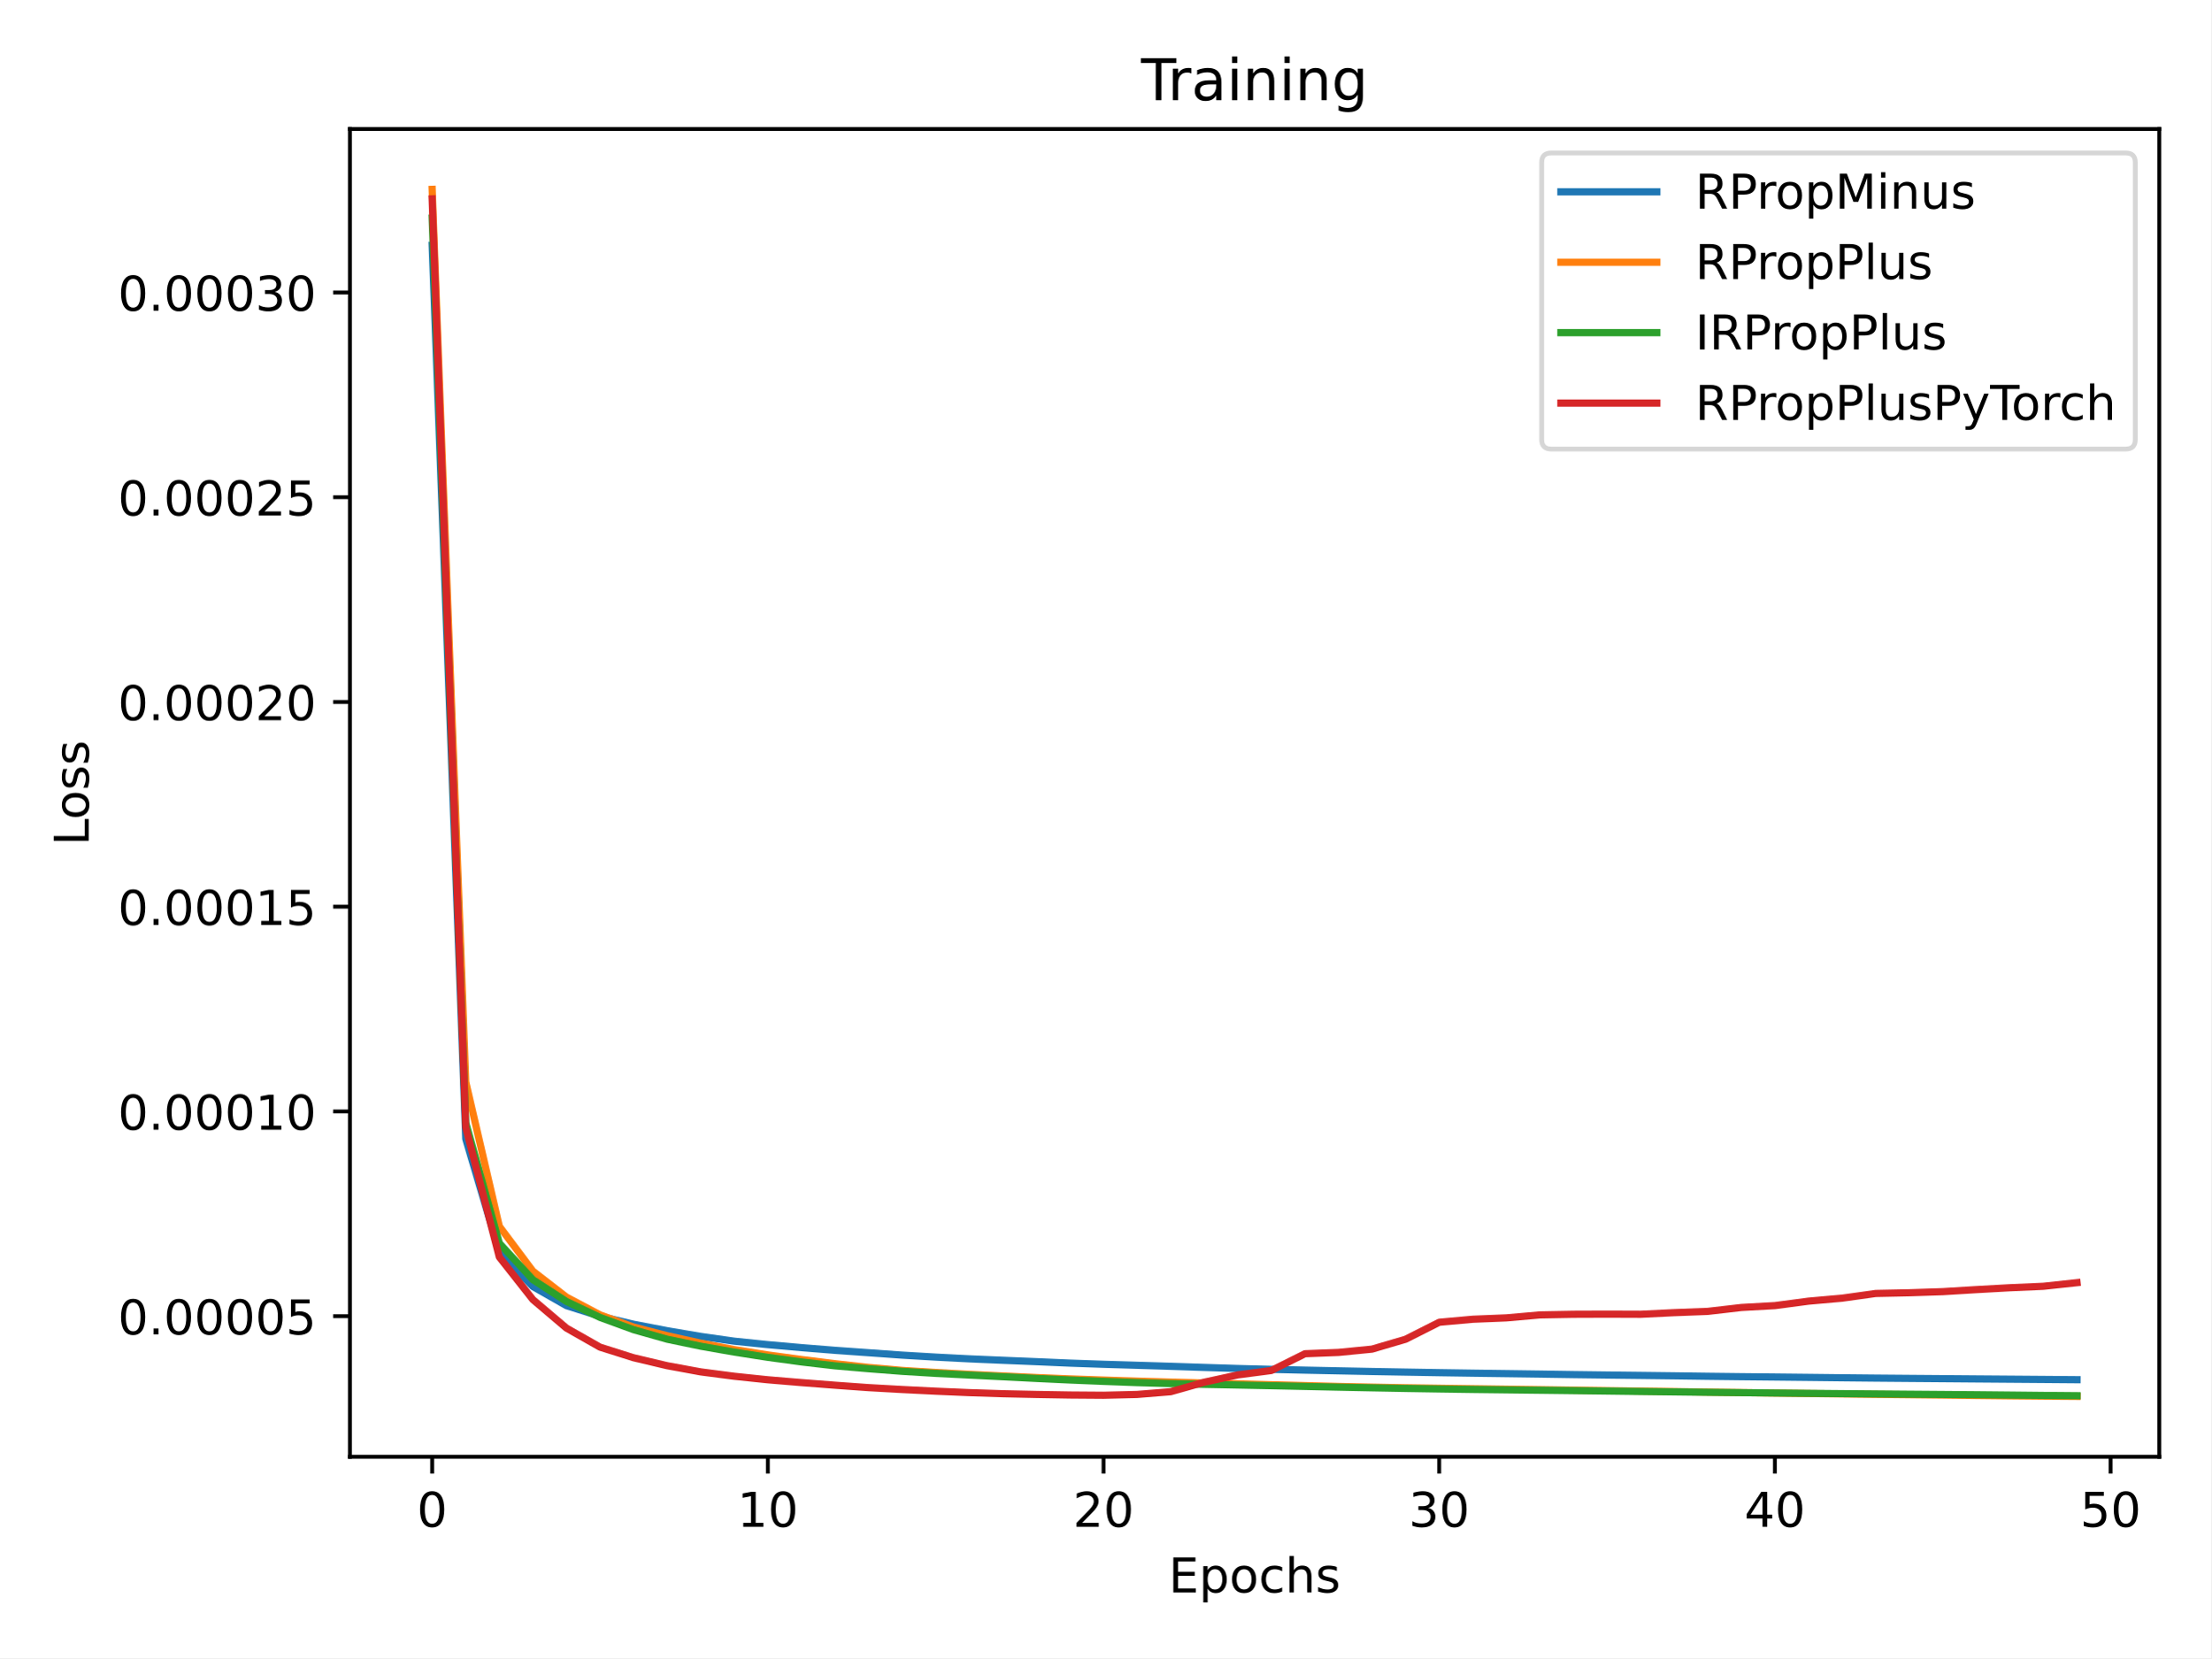
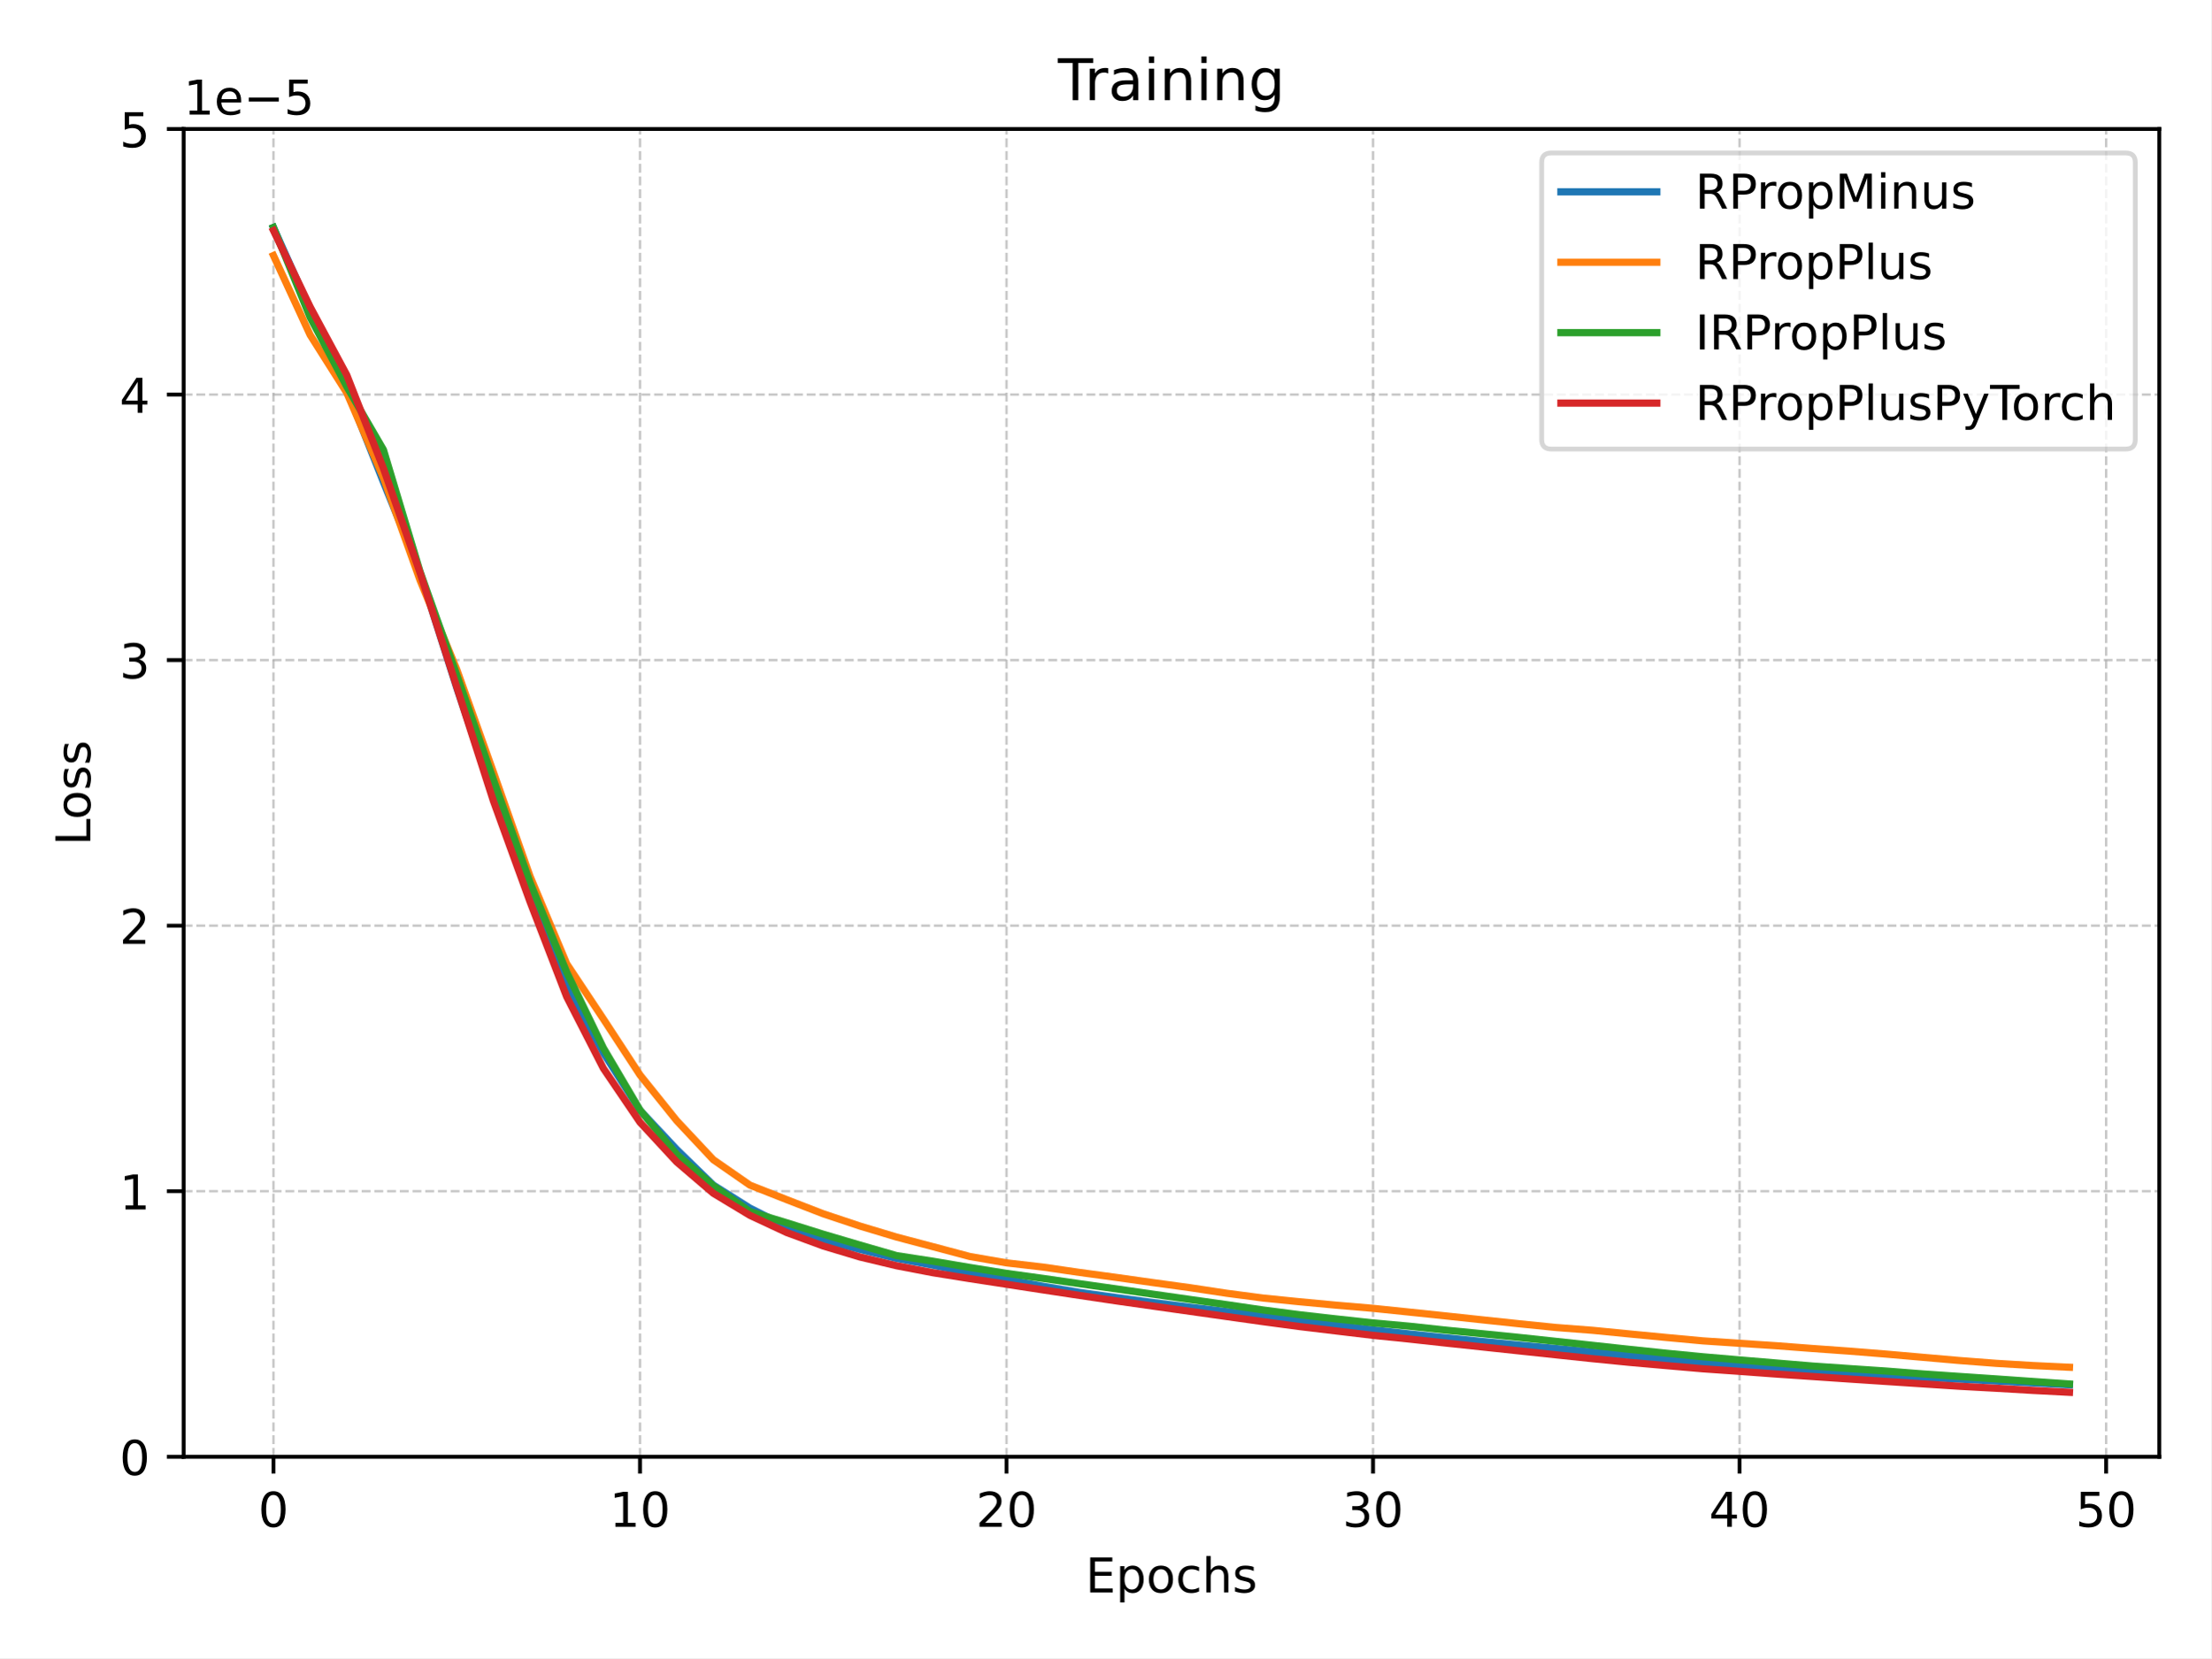
<svg xmlns="http://www.w3.org/2000/svg" xmlns:xlink="http://www.w3.org/1999/xlink" width="460.8pt" height="345.6pt" viewBox="0 0 460.8 345.6" version="1.1">
  <defs>
    <style type="text/css">*{stroke-linejoin: round; stroke-linecap: butt}</style>
  </defs>
  <g id="figure_1">
    <g id="patch_1">
      <path d="M 0 345.6  L 460.8 345.6  L 460.8 0  L 0 0  z " style="fill: #ffffff" />
    </g>
    <g id="axes_1">
      <g id="patch_2">
-         <path d="M 72.92 303.64  L 450 303.64  L 450 26.88  L 72.92 26.88  z " style="fill: #ffffff" />
+         <path d="M 38.27 303.64  L 450 303.64  L 450 26.88  L 38.27 26.88  z " style="fill: #ffffff" />
      </g>
      <g id="matplotlib.axis_1">
        <g id="xtick_1">
          <g id="line2d_1">
-             <defs>
-               <path id="m9aacf3a5c1" d="M 0 0  L 0 3.5  " style="stroke: #000000; stroke-width: 0.8" />
-             </defs>
-             <g>
-               <use xlink:href="#m9aacf3a5c1" x="90.06" y="303.64" style="stroke: #000000; stroke-width: 0.8" />
+             <path d="M 56.985 303.64  L 56.985 26.88  " clip-path="url(#pa28b98eec3)" style="fill: none; stroke-dasharray: 1.85,0.8; stroke-dashoffset: 0; stroke: #b0b0b0; stroke-opacity: 0.7; stroke-width: 0.5" />
+           </g>
+           <g id="line2d_2">
+             <defs>
+               <path id="mfa7f832272" d="M 0 0  L 0 3.5  " style="stroke: #000000; stroke-width: 0.8" />
+             </defs>
+             <g>
+               <use xlink:href="#mfa7f832272" x="56.985" y="303.64" style="stroke: #000000; stroke-width: 0.8" />
            </g>
          </g>
          <g id="text_1">
-             <g transform="translate(86.87875 318.2384) scale(0.1 -0.1)">
+             <g transform="translate(53.80375 318.2384) scale(0.1 -0.1)">
              <defs>
                <path id="DejaVuSans-30" d="M 2034 4250  Q 1547 4250 1301 3770  Q 1056 3291 1056 2328  Q 1056 1369 1301 889  Q 1547 409 2034 409  Q 2525 409 2770 889  Q 3016 1369 3016 2328  Q 3016 3291 2770 3770  Q 2525 4250 2034 4250  z M 2034 4750  Q 2819 4750 3233 4129  Q 3647 3509 3647 2328  Q 3647 1150 3233 529  Q 2819 -91 2034 -91  Q 1250 -91 836 529  Q 422 1150 422 2328  Q 422 3509 836 4129  Q 1250 4750 2034 4750  z " transform="scale(0.015625)" />
              </defs>
              <use xlink:href="#DejaVuSans-30" />
            </g>
          </g>
        </g>
        <g id="xtick_2">
-           <g id="line2d_2">
-             <g>
-               <use xlink:href="#m9aacf3a5c1" x="160.019" y="303.64" style="stroke: #000000; stroke-width: 0.8" />
+           <g id="line2d_3">
+             <path d="M 133.373 303.64  L 133.373 26.88  " clip-path="url(#pa28b98eec3)" style="fill: none; stroke-dasharray: 1.85,0.8; stroke-dashoffset: 0; stroke: #b0b0b0; stroke-opacity: 0.7; stroke-width: 0.5" />
+           </g>
+           <g id="line2d_4">
+             <g>
+               <use xlink:href="#mfa7f832272" x="133.373" y="303.64" style="stroke: #000000; stroke-width: 0.8" />
            </g>
          </g>
          <g id="text_2">
-             <g transform="translate(153.6567 318.2384) scale(0.1 -0.1)">
+             <g transform="translate(127.0103 318.2384) scale(0.1 -0.1)">
              <defs>
                <path id="DejaVuSans-31" d="M 794 531  L 1825 531  L 1825 4091  L 703 3866  L 703 4441  L 1819 4666  L 2450 4666  L 2450 531  L 3481 531  L 3481 0  L 794 0  L 794 531  z " transform="scale(0.015625)" />
              </defs>
              <use xlink:href="#DejaVuSans-31" />
              <use xlink:href="#DejaVuSans-30" x="63.623" />
            </g>
          </g>
        </g>
        <g id="xtick_3">
-           <g id="line2d_3">
-             <g>
-               <use xlink:href="#m9aacf3a5c1" x="229.978" y="303.64" style="stroke: #000000; stroke-width: 0.8" />
+           <g id="line2d_5">
+             <path d="M 209.761 303.64  L 209.761 26.88  " clip-path="url(#pa28b98eec3)" style="fill: none; stroke-dasharray: 1.85,0.8; stroke-dashoffset: 0; stroke: #b0b0b0; stroke-opacity: 0.7; stroke-width: 0.5" />
+           </g>
+           <g id="line2d_6">
+             <g>
+               <use xlink:href="#mfa7f832272" x="209.761" y="303.64" style="stroke: #000000; stroke-width: 0.8" />
            </g>
          </g>
          <g id="text_3">
-             <g transform="translate(223.6159 318.2384) scale(0.1 -0.1)">
+             <g transform="translate(203.398 318.2384) scale(0.1 -0.1)">
              <defs>
                <path id="DejaVuSans-32" d="M 1228 531  L 3431 531  L 3431 0  L 469 0  L 469 531  Q 828 903 1448 1529  Q 2069 2156 2228 2338  Q 2531 2678 2651 2914  Q 2772 3150 2772 3378  Q 2772 3750 2511 3984  Q 2250 4219 1831 4219  Q 1534 4219 1204 4116  Q 875 4013 500 3803  L 500 4441  Q 881 4594 1212 4672  Q 1544 4750 1819 4750  Q 2544 4750 2975 4387  Q 3406 4025 3406 3419  Q 3406 3131 3298 2873  Q 3191 2616 2906 2266  Q 2828 2175 2409 1742  Q 1991 1309 1228 531  z " transform="scale(0.015625)" />
              </defs>
              <use xlink:href="#DejaVuSans-32" />
              <use xlink:href="#DejaVuSans-30" x="63.623" />
            </g>
          </g>
        </g>
        <g id="xtick_4">
-           <g id="line2d_4">
-             <g>
-               <use xlink:href="#m9aacf3a5c1" x="299.938" y="303.64" style="stroke: #000000; stroke-width: 0.8" />
+           <g id="line2d_7">
+             <path d="M 286.148 303.64  L 286.148 26.88  " clip-path="url(#pa28b98eec3)" style="fill: none; stroke-dasharray: 1.85,0.8; stroke-dashoffset: 0; stroke: #b0b0b0; stroke-opacity: 0.7; stroke-width: 0.5" />
+           </g>
+           <g id="line2d_8">
+             <g>
+               <use xlink:href="#mfa7f832272" x="286.148" y="303.64" style="stroke: #000000; stroke-width: 0.8" />
            </g>
          </g>
          <g id="text_4">
-             <g transform="translate(293.5751 318.2384) scale(0.1 -0.1)">
+             <g transform="translate(279.7858 318.2384) scale(0.1 -0.1)">
              <defs>
                <path id="DejaVuSans-33" d="M 2597 2516  Q 3050 2419 3304 2112  Q 3559 1806 3559 1356  Q 3559 666 3084 287  Q 2609 -91 1734 -91  Q 1441 -91 1130 -33  Q 819 25 488 141  L 488 750  Q 750 597 1062 519  Q 1375 441 1716 441  Q 2309 441 2620 675  Q 2931 909 2931 1356  Q 2931 1769 2642 2001  Q 2353 2234 1838 2234  L 1294 2234  L 1294 2753  L 1863 2753  Q 2328 2753 2575 2939  Q 2822 3125 2822 3475  Q 2822 3834 2567 4026  Q 2313 4219 1838 4219  Q 1578 4219 1281 4162  Q 984 4106 628 3988  L 628 4550  Q 988 4650 1302 4700  Q 1616 4750 1894 4750  Q 2613 4750 3031 4423  Q 3450 4097 3450 3541  Q 3450 3153 3228 2886  Q 3006 2619 2597 2516  z " transform="scale(0.015625)" />
              </defs>
              <use xlink:href="#DejaVuSans-33" />
              <use xlink:href="#DejaVuSans-30" x="63.623" />
            </g>
          </g>
        </g>
        <g id="xtick_5">
-           <g id="line2d_5">
-             <g>
-               <use xlink:href="#m9aacf3a5c1" x="369.897" y="303.64" style="stroke: #000000; stroke-width: 0.8" />
+           <g id="line2d_9">
+             <path d="M 362.536 303.64  L 362.536 26.88  " clip-path="url(#pa28b98eec3)" style="fill: none; stroke-dasharray: 1.85,0.8; stroke-dashoffset: 0; stroke: #b0b0b0; stroke-opacity: 0.7; stroke-width: 0.5" />
+           </g>
+           <g id="line2d_10">
+             <g>
+               <use xlink:href="#mfa7f832272" x="362.536" y="303.64" style="stroke: #000000; stroke-width: 0.8" />
            </g>
          </g>
          <g id="text_5">
-             <g transform="translate(363.5342 318.2384) scale(0.1 -0.1)">
+             <g transform="translate(356.1735 318.2384) scale(0.1 -0.1)">
              <defs>
                <path id="DejaVuSans-34" d="M 2419 4116  L 825 1625  L 2419 1625  L 2419 4116  z M 2253 4666  L 3047 4666  L 3047 1625  L 3713 1625  L 3713 1100  L 3047 1100  L 3047 0  L 2419 0  L 2419 1100  L 313 1100  L 313 1709  L 2253 4666  z " transform="scale(0.015625)" />
              </defs>
              <use xlink:href="#DejaVuSans-34" />
              <use xlink:href="#DejaVuSans-30" x="63.623" />
            </g>
          </g>
        </g>
        <g id="xtick_6">
-           <g id="line2d_6">
-             <g>
-               <use xlink:href="#m9aacf3a5c1" x="439.856" y="303.64" style="stroke: #000000; stroke-width: 0.8" />
+           <g id="line2d_11">
+             <path d="M 438.924 303.64  L 438.924 26.88  " clip-path="url(#pa28b98eec3)" style="fill: none; stroke-dasharray: 1.85,0.8; stroke-dashoffset: 0; stroke: #b0b0b0; stroke-opacity: 0.7; stroke-width: 0.5" />
+           </g>
+           <g id="line2d_12">
+             <g>
+               <use xlink:href="#mfa7f832272" x="438.924" y="303.64" style="stroke: #000000; stroke-width: 0.8" />
            </g>
          </g>
          <g id="text_6">
-             <g transform="translate(433.4934 318.2384) scale(0.1 -0.1)">
+             <g transform="translate(432.5613 318.2384) scale(0.1 -0.1)">
              <defs>
                <path id="DejaVuSans-35" d="M 691 4666  L 3169 4666  L 3169 4134  L 1269 4134  L 1269 2991  Q 1406 3038 1543 3061  Q 1681 3084 1819 3084  Q 2600 3084 3056 2656  Q 3513 2228 3513 1497  Q 3513 744 3044 326  Q 2575 -91 1722 -91  Q 1428 -91 1123 -41  Q 819 9 494 109  L 494 744  Q 775 591 1075 516  Q 1375 441 1709 441  Q 2250 441 2565 725  Q 2881 1009 2881 1497  Q 2881 1984 2565 2268  Q 2250 2553 1709 2553  Q 1456 2553 1204 2497  Q 953 2441 691 2322  L 691 4666  z " transform="scale(0.015625)" />
              </defs>
              <use xlink:href="#DejaVuSans-35" />
              <use xlink:href="#DejaVuSans-30" x="63.623" />
            </g>
          </g>
        </g>
        <g id="text_7">
-           <g transform="translate(243.5444 331.9166) scale(0.1 -0.1)">
+           <g transform="translate(226.2194 331.9166) scale(0.1 -0.1)">
            <defs>
              <path id="DejaVuSans-45" d="M 628 4666  L 3578 4666  L 3578 4134  L 1259 4134  L 1259 2753  L 3481 2753  L 3481 2222  L 1259 2222  L 1259 531  L 3634 531  L 3634 0  L 628 0  L 628 4666  z " transform="scale(0.015625)" />
              <path id="DejaVuSans-70" d="M 1159 525  L 1159 -1331  L 581 -1331  L 581 3500  L 1159 3500  L 1159 2969  Q 1341 3281 1617 3432  Q 1894 3584 2278 3584  Q 2916 3584 3314 3078  Q 3713 2572 3713 1747  Q 3713 922 3314 415  Q 2916 -91 2278 -91  Q 1894 -91 1617 61  Q 1341 213 1159 525  z M 3116 1747  Q 3116 2381 2855 2742  Q 2594 3103 2138 3103  Q 1681 3103 1420 2742  Q 1159 2381 1159 1747  Q 1159 1113 1420 752  Q 1681 391 2138 391  Q 2594 391 2855 752  Q 3116 1113 3116 1747  z " transform="scale(0.015625)" />
              <path id="DejaVuSans-6f" d="M 1959 3097  Q 1497 3097 1228 2736  Q 959 2375 959 1747  Q 959 1119 1226 758  Q 1494 397 1959 397  Q 2419 397 2687 759  Q 2956 1122 2956 1747  Q 2956 2369 2687 2733  Q 2419 3097 1959 3097  z M 1959 3584  Q 2709 3584 3137 3096  Q 3566 2609 3566 1747  Q 3566 888 3137 398  Q 2709 -91 1959 -91  Q 1206 -91 779 398  Q 353 888 353 1747  Q 353 2609 779 3096  Q 1206 3584 1959 3584  z " transform="scale(0.015625)" />
              <path id="DejaVuSans-63" d="M 3122 3366  L 3122 2828  Q 2878 2963 2633 3030  Q 2388 3097 2138 3097  Q 1578 3097 1268 2742  Q 959 2388 959 1747  Q 959 1106 1268 751  Q 1578 397 2138 397  Q 2388 397 2633 464  Q 2878 531 3122 666  L 3122 134  Q 2881 22 2623 -34  Q 2366 -91 2075 -91  Q 1284 -91 818 406  Q 353 903 353 1747  Q 353 2603 823 3093  Q 1294 3584 2113 3584  Q 2378 3584 2631 3529  Q 2884 3475 3122 3366  z " transform="scale(0.015625)" />
              <path id="DejaVuSans-68" d="M 3513 2113  L 3513 0  L 2938 0  L 2938 2094  Q 2938 2591 2744 2837  Q 2550 3084 2163 3084  Q 1697 3084 1428 2787  Q 1159 2491 1159 1978  L 1159 0  L 581 0  L 581 4863  L 1159 4863  L 1159 2956  Q 1366 3272 1645 3428  Q 1925 3584 2291 3584  Q 2894 3584 3203 3211  Q 3513 2838 3513 2113  z " transform="scale(0.015625)" />
              <path id="DejaVuSans-73" d="M 2834 3397  L 2834 2853  Q 2591 2978 2328 3040  Q 2066 3103 1784 3103  Q 1356 3103 1142 2972  Q 928 2841 928 2578  Q 928 2378 1081 2264  Q 1234 2150 1697 2047  L 1894 2003  Q 2506 1872 2764 1633  Q 3022 1394 3022 966  Q 3022 478 2636 193  Q 2250 -91 1575 -91  Q 1294 -91 989 -36  Q 684 19 347 128  L 347 722  Q 666 556 975 473  Q 1284 391 1588 391  Q 1994 391 2212 530  Q 2431 669 2431 922  Q 2431 1156 2273 1281  Q 2116 1406 1581 1522  L 1381 1569  Q 847 1681 609 1914  Q 372 2147 372 2553  Q 372 3047 722 3315  Q 1072 3584 1716 3584  Q 2034 3584 2315 3537  Q 2597 3491 2834 3397  z " transform="scale(0.015625)" />
            </defs>
            <use xlink:href="#DejaVuSans-45" />
            <use xlink:href="#DejaVuSans-70" x="63.184" />
            <use xlink:href="#DejaVuSans-6f" x="126.66" />
            <use xlink:href="#DejaVuSans-63" x="187.842" />
            <use xlink:href="#DejaVuSans-68" x="242.822" />
            <use xlink:href="#DejaVuSans-73" x="306.201" />
          </g>
        </g>
      </g>
      <g id="matplotlib.axis_2">
        <g id="ytick_1">
-           <g id="line2d_7">
-             <defs>
-               <path id="m1aa5916161" d="M 0 0  L -3.5 0  " style="stroke: #000000; stroke-width: 0.8" />
-             </defs>
-             <g>
-               <use xlink:href="#m1aa5916161" x="72.92" y="274.34" style="stroke: #000000; stroke-width: 0.8" />
+           <g id="line2d_13">
+             <path d="M 38.27 303.64  L 450 303.64  " clip-path="url(#pa28b98eec3)" style="fill: none; stroke-dasharray: 1.85,0.8; stroke-dashoffset: 0; stroke: #b0b0b0; stroke-opacity: 0.7; stroke-width: 0.5" />
+           </g>
+           <g id="line2d_14">
+             <defs>
+               <path id="m57505f82a9" d="M 0 0  L -3.5 0  " style="stroke: #000000; stroke-width: 0.8" />
+             </defs>
+             <g>
+               <use xlink:href="#m57505f82a9" x="38.27" y="303.64" style="stroke: #000000; stroke-width: 0.8" />
            </g>
          </g>
          <g id="text_8">
-             <g transform="translate(24.56687 278.1395) scale(0.1 -0.1)">
-               <defs>
-                 <path id="DejaVuSans-2e" d="M 684 794  L 1344 794  L 1344 0  L 684 0  L 684 794  z " transform="scale(0.015625)" />
-               </defs>
+             <g transform="translate(24.9075 307.4392) scale(0.1 -0.1)">
              <use xlink:href="#DejaVuSans-30" />
-               <use xlink:href="#DejaVuSans-2e" x="63.623" />
-               <use xlink:href="#DejaVuSans-30" x="95.41" />
-               <use xlink:href="#DejaVuSans-30" x="159.033" />
-               <use xlink:href="#DejaVuSans-30" x="222.656" />
-               <use xlink:href="#DejaVuSans-30" x="286.279" />
-               <use xlink:href="#DejaVuSans-35" x="349.902" />
            </g>
          </g>
        </g>
        <g id="ytick_2">
-           <g id="line2d_8">
-             <g>
-               <use xlink:href="#m1aa5916161" x="72.92" y="231.663" style="stroke: #000000; stroke-width: 0.8" />
+           <g id="line2d_15">
+             <path d="M 38.27 248.288  L 450 248.288  " clip-path="url(#pa28b98eec3)" style="fill: none; stroke-dasharray: 1.85,0.8; stroke-dashoffset: 0; stroke: #b0b0b0; stroke-opacity: 0.7; stroke-width: 0.5" />
+           </g>
+           <g id="line2d_16">
+             <g>
+               <use xlink:href="#m57505f82a9" x="38.27" y="248.288" style="stroke: #000000; stroke-width: 0.8" />
            </g>
          </g>
          <g id="text_9">
-             <g transform="translate(24.56687 235.4627) scale(0.1 -0.1)">
-               <use xlink:href="#DejaVuSans-30" />
-               <use xlink:href="#DejaVuSans-2e" x="63.623" />
-               <use xlink:href="#DejaVuSans-30" x="95.41" />
-               <use xlink:href="#DejaVuSans-30" x="159.033" />
-               <use xlink:href="#DejaVuSans-30" x="222.656" />
-               <use xlink:href="#DejaVuSans-31" x="286.279" />
-               <use xlink:href="#DejaVuSans-30" x="349.902" />
+             <g transform="translate(24.9075 252.0872) scale(0.1 -0.1)">
+               <use xlink:href="#DejaVuSans-31" />
            </g>
          </g>
        </g>
        <g id="ytick_3">
-           <g id="line2d_9">
-             <g>
-               <use xlink:href="#m1aa5916161" x="72.92" y="188.987" style="stroke: #000000; stroke-width: 0.8" />
+           <g id="line2d_17">
+             <path d="M 38.27 192.936  L 450 192.936  " clip-path="url(#pa28b98eec3)" style="fill: none; stroke-dasharray: 1.85,0.8; stroke-dashoffset: 0; stroke: #b0b0b0; stroke-opacity: 0.7; stroke-width: 0.5" />
+           </g>
+           <g id="line2d_18">
+             <g>
+               <use xlink:href="#m57505f82a9" x="38.27" y="192.936" style="stroke: #000000; stroke-width: 0.8" />
            </g>
          </g>
          <g id="text_10">
-             <g transform="translate(24.56687 192.7859) scale(0.1 -0.1)">
-               <use xlink:href="#DejaVuSans-30" />
-               <use xlink:href="#DejaVuSans-2e" x="63.623" />
-               <use xlink:href="#DejaVuSans-30" x="95.41" />
-               <use xlink:href="#DejaVuSans-30" x="159.033" />
-               <use xlink:href="#DejaVuSans-30" x="222.656" />
-               <use xlink:href="#DejaVuSans-31" x="286.279" />
-               <use xlink:href="#DejaVuSans-35" x="349.902" />
+             <g transform="translate(24.9075 196.7352) scale(0.1 -0.1)">
+               <use xlink:href="#DejaVuSans-32" />
            </g>
          </g>
        </g>
        <g id="ytick_4">
-           <g id="line2d_10">
-             <g>
-               <use xlink:href="#m1aa5916161" x="72.92" y="146.31" style="stroke: #000000; stroke-width: 0.8" />
+           <g id="line2d_19">
+             <path d="M 38.27 137.584  L 450 137.584  " clip-path="url(#pa28b98eec3)" style="fill: none; stroke-dasharray: 1.85,0.8; stroke-dashoffset: 0; stroke: #b0b0b0; stroke-opacity: 0.7; stroke-width: 0.5" />
+           </g>
+           <g id="line2d_20">
+             <g>
+               <use xlink:href="#m57505f82a9" x="38.27" y="137.584" style="stroke: #000000; stroke-width: 0.8" />
            </g>
          </g>
          <g id="text_11">
-             <g transform="translate(24.56687 150.1091) scale(0.1 -0.1)">
-               <use xlink:href="#DejaVuSans-30" />
-               <use xlink:href="#DejaVuSans-2e" x="63.623" />
-               <use xlink:href="#DejaVuSans-30" x="95.41" />
-               <use xlink:href="#DejaVuSans-30" x="159.033" />
-               <use xlink:href="#DejaVuSans-30" x="222.656" />
-               <use xlink:href="#DejaVuSans-32" x="286.279" />
-               <use xlink:href="#DejaVuSans-30" x="349.902" />
+             <g transform="translate(24.9075 141.3832) scale(0.1 -0.1)">
+               <use xlink:href="#DejaVuSans-33" />
            </g>
          </g>
        </g>
        <g id="ytick_5">
-           <g id="line2d_11">
-             <g>
-               <use xlink:href="#m1aa5916161" x="72.92" y="103.633" style="stroke: #000000; stroke-width: 0.8" />
+           <g id="line2d_21">
+             <path d="M 38.27 82.232  L 450 82.232  " clip-path="url(#pa28b98eec3)" style="fill: none; stroke-dasharray: 1.85,0.8; stroke-dashoffset: 0; stroke: #b0b0b0; stroke-opacity: 0.7; stroke-width: 0.5" />
+           </g>
+           <g id="line2d_22">
+             <g>
+               <use xlink:href="#m57505f82a9" x="38.27" y="82.232" style="stroke: #000000; stroke-width: 0.8" />
            </g>
          </g>
          <g id="text_12">
-             <g transform="translate(24.56687 107.4323) scale(0.1 -0.1)">
-               <use xlink:href="#DejaVuSans-30" />
-               <use xlink:href="#DejaVuSans-2e" x="63.623" />
-               <use xlink:href="#DejaVuSans-30" x="95.41" />
-               <use xlink:href="#DejaVuSans-30" x="159.033" />
-               <use xlink:href="#DejaVuSans-30" x="222.656" />
-               <use xlink:href="#DejaVuSans-32" x="286.279" />
-               <use xlink:href="#DejaVuSans-35" x="349.902" />
+             <g transform="translate(24.9075 86.03122) scale(0.1 -0.1)">
+               <use xlink:href="#DejaVuSans-34" />
            </g>
          </g>
        </g>
        <g id="ytick_6">
-           <g id="line2d_12">
-             <g>
-               <use xlink:href="#m1aa5916161" x="72.92" y="60.956" style="stroke: #000000; stroke-width: 0.8" />
+           <g id="line2d_23">
+             <path d="M 38.27 26.88  L 450 26.88  " clip-path="url(#pa28b98eec3)" style="fill: none; stroke-dasharray: 1.85,0.8; stroke-dashoffset: 0; stroke: #b0b0b0; stroke-opacity: 0.7; stroke-width: 0.5" />
+           </g>
+           <g id="line2d_24">
+             <g>
+               <use xlink:href="#m57505f82a9" x="38.27" y="26.88" style="stroke: #000000; stroke-width: 0.8" />
            </g>
          </g>
          <g id="text_13">
-             <g transform="translate(24.56687 64.75551) scale(0.1 -0.1)">
-               <use xlink:href="#DejaVuSans-30" />
-               <use xlink:href="#DejaVuSans-2e" x="63.623" />
-               <use xlink:href="#DejaVuSans-30" x="95.41" />
-               <use xlink:href="#DejaVuSans-30" x="159.033" />
-               <use xlink:href="#DejaVuSans-30" x="222.656" />
-               <use xlink:href="#DejaVuSans-33" x="286.279" />
-               <use xlink:href="#DejaVuSans-30" x="349.902" />
+             <g transform="translate(24.9075 30.67922) scale(0.1 -0.1)">
+               <use xlink:href="#DejaVuSans-35" />
            </g>
          </g>
        </g>
        <g id="text_14">
-           <g transform="translate(18.48719 176.2272) rotate(-90) scale(0.1 -0.1)">
+           <g transform="translate(18.82781 176.2272) rotate(-90) scale(0.1 -0.1)">
            <defs>
              <path id="DejaVuSans-4c" d="M 628 4666  L 1259 4666  L 1259 531  L 3531 531  L 3531 0  L 628 0  L 628 4666  z " transform="scale(0.015625)" />
            </defs>
            <use xlink:href="#DejaVuSans-4c" />
            <use xlink:href="#DejaVuSans-6f" x="53.963" />
            <use xlink:href="#DejaVuSans-73" x="115.145" />
            <use xlink:href="#DejaVuSans-73" x="167.244" />
          </g>
        </g>
-       </g>
-       <g id="line2d_13">
-         <path d="M 90.06 51.121  L 97.056 237.368  L 104.052 261.004  L 111.048 268.157  L 118.044 272.14  L 125.04 274.358  L 132.036 276.015  L 139.031 277.361  L 146.027 278.554  L 153.023 279.548  L 160.019 280.269  L 167.015 280.889  L 174.011 281.453  L 181.007 281.953  L 188.003 282.45  L 194.999 282.865  L 201.995 283.229  L 208.991 283.53  L 215.987 283.815  L 222.982 284.116  L 229.978 284.36  L 236.974 284.57  L 243.97 284.786  L 250.966 285.02  L 257.962 285.242  L 264.958 285.42  L 271.954 285.579  L 278.95 285.723  L 285.946 285.864  L 292.942 285.989  L 299.938 286.108  L 306.933 286.214  L 313.929 286.308  L 320.925 286.405  L 327.921 286.513  L 334.917 286.603  L 341.913 286.684  L 348.909 286.769  L 355.905 286.865  L 362.901 286.948  L 369.897 287.017  L 376.893 287.092  L 383.889 287.172  L 390.884 287.242  L 397.88 287.3  L 404.876 287.355  L 411.872 287.411  L 418.868 287.464  L 425.864 287.518  L 432.86 287.574  " clip-path="url(#pfddd11120e)" style="fill: none; stroke: #1f77b4; stroke-width: 1.5; stroke-linecap: square" />
-       </g>
-       <g id="line2d_14">
-         <path d="M 90.06 39.46  L 97.056 225.516  L 104.052 255.601  L 111.048 264.948  L 118.044 270.361  L 125.04 274.061  L 132.036 276.607  L 139.031 278.405  L 146.027 279.958  L 153.023 281.309  L 160.019 282.411  L 167.015 283.367  L 174.011 284.238  L 181.007 285.022  L 188.003 285.638  L 194.999 286.077  L 201.995 286.461  L 208.991 286.799  L 215.987 287.125  L 222.982 287.41  L 229.978 287.652  L 236.974 287.876  L 243.97 288.08  L 250.966 288.263  L 257.962 288.444  L 264.958 288.624  L 271.954 288.803  L 278.95 288.982  L 285.946 289.127  L 292.942 289.258  L 299.938 289.36  L 306.933 289.459  L 313.929 289.556  L 320.925 289.656  L 327.921 289.759  L 334.917 289.861  L 341.913 289.955  L 348.909 290.054  L 355.905 290.165  L 362.901 290.269  L 369.897 290.362  L 376.893 290.453  L 383.889 290.539  L 390.884 290.626  L 397.88 290.699  L 404.876 290.776  L 411.872 290.865  L 418.868 290.943  L 425.864 291.009  L 432.86 291.06  " clip-path="url(#pfddd11120e)" style="fill: none; stroke: #ff7f0e; stroke-width: 1.5; stroke-linecap: square" />
-       </g>
-       <g id="line2d_15">
-         <path d="M 90.06 45.443  L 97.056 234.014  L 104.052 259.122  L 111.048 266.733  L 118.044 271.271  L 125.04 274.59  L 132.036 277.154  L 139.031 279.134  L 146.027 280.592  L 153.023 281.822  L 160.019 282.914  L 167.015 283.868  L 174.011 284.684  L 181.007 285.289  L 188.003 285.826  L 194.999 286.253  L 201.995 286.61  L 208.991 286.957  L 215.987 287.308  L 222.982 287.636  L 229.978 287.924  L 236.974 288.185  L 243.97 288.39  L 250.966 288.549  L 257.962 288.683  L 264.958 288.824  L 271.954 288.972  L 278.95 289.124  L 285.946 289.265  L 292.942 289.394  L 299.938 289.507  L 306.933 289.606  L 313.929 289.69  L 320.925 289.771  L 327.921 289.855  L 334.917 289.943  L 341.913 290.033  L 348.909 290.118  L 355.905 290.201  L 362.901 290.274  L 369.897 290.349  L 376.893 290.418  L 383.889 290.478  L 390.884 290.54  L 397.88 290.598  L 404.876 290.652  L 411.872 290.708  L 418.868 290.778  L 425.864 290.851  L 432.86 290.912  " clip-path="url(#pfddd11120e)" style="fill: none; stroke: #2ca02c; stroke-width: 1.5; stroke-linecap: square" />
-       </g>
-       <g id="line2d_16">
-         <path d="M 90.06 41.439  L 97.056 234.986  L 104.052 262.002  L 111.048 270.876  L 118.044 276.817  L 125.04 280.788  L 132.036 282.999  L 139.031 284.658  L 146.027 285.944  L 153.023 286.86  L 160.019 287.591  L 167.015 288.181  L 174.011 288.722  L 181.007 289.227  L 188.003 289.621  L 194.999 289.971  L 201.995 290.268  L 208.991 290.494  L 215.987 290.644  L 222.982 290.763  L 229.978 290.815  L 236.974 290.644  L 243.97 290.08  L 250.966 288.098  L 257.962 286.574  L 264.958 285.657  L 271.954 282.164  L 278.95 281.892  L 285.946 281.198  L 292.942 279.138  L 299.938 275.608  L 306.933 274.972  L 313.929 274.687  L 320.925 274.073  L 327.921 273.944  L 334.917 273.92  L 341.913 273.944  L 348.909 273.601  L 355.905 273.333  L 362.901 272.526  L 369.897 272.134  L 376.893 271.204  L 383.889 270.585  L 390.884 269.6  L 397.88 269.455  L 404.876 269.226  L 411.872 268.797  L 418.868 268.406  L 425.864 268.101  L 432.86 267.349  " clip-path="url(#pfddd11120e)" style="fill: none; stroke: #d62728; stroke-width: 1.5; stroke-linecap: square" />
+         <g id="text_15">
+           <g transform="translate(38.27 23.88) scale(0.1 -0.1)">
+             <defs>
+               <path id="DejaVuSans-65" d="M 3597 1894  L 3597 1613  L 953 1613  Q 991 1019 1311 708  Q 1631 397 2203 397  Q 2534 397 2845 478  Q 3156 559 3463 722  L 3463 178  Q 3153 47 2828 -22  Q 2503 -91 2169 -91  Q 1331 -91 842 396  Q 353 884 353 1716  Q 353 2575 817 3079  Q 1281 3584 2069 3584  Q 2775 3584 3186 3129  Q 3597 2675 3597 1894  z M 3022 2063  Q 3016 2534 2758 2815  Q 2500 3097 2075 3097  Q 1594 3097 1305 2825  Q 1016 2553 972 2059  L 3022 2063  z " transform="scale(0.015625)" />
+               <path id="DejaVuSans-2212" d="M 678 2272  L 4684 2272  L 4684 1741  L 678 1741  L 678 2272  z " transform="scale(0.015625)" />
+             </defs>
+             <use xlink:href="#DejaVuSans-31" />
+             <use xlink:href="#DejaVuSans-65" x="63.623" />
+             <use xlink:href="#DejaVuSans-2212" x="125.146" />
+             <use xlink:href="#DejaVuSans-35" x="208.936" />
+           </g>
+         </g>
+       </g>
+       <g id="line2d_25">
+         <path d="M 56.985 47.419  L 64.624 64.463  L 72.263 81.237  L 79.901 100.472  L 87.54 119.368  L 95.179 143.35  L 102.818 166.046  L 110.456 187.201  L 118.095 205.279  L 125.734 219.424  L 133.373 231.423  L 141.012 239.579  L 148.65 247.01  L 156.289 251.816  L 163.928 255.663  L 171.567 258.451  L 179.205 260.422  L 186.844 262.294  L 194.483 263.721  L 202.122 265.279  L 209.761 266.713  L 217.399 268.114  L 225.038 269.392  L 232.677 270.462  L 240.316 271.497  L 247.954 272.462  L 255.593 273.385  L 263.232 274.328  L 270.871 275.283  L 278.509 276.249  L 286.148 277.195  L 293.787 278.053  L 301.426 278.858  L 309.065 279.635  L 316.703 280.378  L 324.342 281.092  L 331.981 281.833  L 339.62 282.579  L 347.258 283.34  L 354.897 284.09  L 362.536 284.799  L 370.175 285.399  L 377.814 285.861  L 385.452 286.285  L 393.091 286.7  L 400.73 287.089  L 408.369 287.467  L 416.007 287.856  L 423.646 288.25  L 431.285 288.657  " clip-path="url(#pa28b98eec3)" style="fill: none; stroke: #1f77b4; stroke-width: 1.5; stroke-linecap: square" />
+       </g>
+       <g id="line2d_26">
+         <path d="M 56.985 53.255  L 64.624 69.801  L 72.263 81.872  L 79.901 99.562  L 87.54 120.961  L 95.179 139.536  L 102.818 160.942  L 110.456 182.649  L 118.095 200.877  L 125.734 212.378  L 133.373 224.06  L 141.012 233.569  L 148.65 241.721  L 156.289 247.025  L 163.928 250.039  L 171.567 252.997  L 179.205 255.547  L 186.844 257.845  L 194.483 259.863  L 202.122 261.897  L 209.761 263.222  L 217.399 264.11  L 225.038 265.226  L 232.677 266.263  L 240.316 267.344  L 247.954 268.392  L 255.593 269.55  L 263.232 270.561  L 270.871 271.331  L 278.509 272.049  L 286.148 272.701  L 293.787 273.493  L 301.426 274.294  L 309.065 275.115  L 316.703 275.927  L 324.342 276.7  L 331.981 277.289  L 339.62 278.041  L 347.258 278.777  L 354.897 279.484  L 362.536 279.992  L 370.175 280.494  L 377.814 281.078  L 385.452 281.626  L 393.091 282.239  L 400.73 282.912  L 408.369 283.58  L 416.007 284.165  L 423.646 284.627  L 431.285 284.987  " clip-path="url(#pa28b98eec3)" style="fill: none; stroke: #ff7f0e; stroke-width: 1.5; stroke-linecap: square" />
+       </g>
+       <g id="line2d_27">
+         <path d="M 56.985 47.398  L 64.624 66.119  L 72.263 80.584  L 79.901 93.742  L 87.54 119.174  L 95.179 140.67  L 102.818 162.495  L 110.456 183.942  L 118.095 202.623  L 125.734 218.414  L 133.373 231.373  L 141.012 240.612  L 148.65 247.135  L 156.289 252.545  L 163.928 254.862  L 171.567 257.251  L 179.205 259.508  L 186.844 261.711  L 194.483 262.89  L 202.122 264.184  L 209.761 265.414  L 217.399 266.467  L 225.038 267.573  L 232.677 268.655  L 240.316 269.755  L 247.954 270.846  L 255.593 271.927  L 263.232 273.046  L 270.871 274.042  L 278.509 274.909  L 286.148 275.741  L 293.787 276.431  L 301.426 277.258  L 309.065 278.007  L 316.703 278.777  L 324.342 279.593  L 331.981 280.424  L 339.62 281.254  L 347.258 282.056  L 354.897 282.798  L 362.536 283.455  L 370.175 284.095  L 377.814 284.736  L 385.452 285.261  L 393.091 285.773  L 400.73 286.372  L 408.369 286.896  L 416.007 287.412  L 423.646 287.947  L 431.285 288.467  " clip-path="url(#pa28b98eec3)" style="fill: none; stroke: #2ca02c; stroke-width: 1.5; stroke-linecap: square" />
+       </g>
+       <g id="line2d_28">
+         <path d="M 56.985 48.05  L 64.624 63.946  L 72.263 78.166  L 79.901 97.622  L 87.54 119.404  L 95.179 143.194  L 102.818 166.938  L 110.456 187.957  L 118.095 207.758  L 125.734 222.669  L 133.373 233.918  L 141.012 242.179  L 148.65 248.717  L 156.289 253.321  L 163.928 256.894  L 171.567 259.708  L 179.205 262.001  L 186.844 263.828  L 194.483 265.291  L 202.122 266.513  L 209.761 267.688  L 217.399 268.867  L 225.038 270.02  L 232.677 271.157  L 240.316 272.244  L 247.954 273.325  L 255.593 274.406  L 263.232 275.482  L 270.871 276.506  L 278.509 277.424  L 286.148 278.334  L 293.787 279.113  L 301.426 279.952  L 309.065 280.765  L 316.703 281.583  L 324.342 282.398  L 331.981 283.206  L 339.62 283.962  L 347.258 284.64  L 354.897 285.305  L 362.536 285.835  L 370.175 286.402  L 377.814 286.919  L 385.452 287.436  L 393.091 287.943  L 400.73 288.446  L 408.369 288.941  L 416.007 289.361  L 423.646 289.809  L 431.285 290.205  " clip-path="url(#pa28b98eec3)" style="fill: none; stroke: #d62728; stroke-width: 1.5; stroke-linecap: square" />
      </g>
      <g id="patch_3">
-         <path d="M 72.92 303.64  L 72.92 26.88  " style="fill: none; stroke: #000000; stroke-width: 0.8; stroke-linejoin: miter; stroke-linecap: square" />
+         <path d="M 38.27 303.64  L 38.27 26.88  " style="fill: none; stroke: #000000; stroke-width: 0.8; stroke-linejoin: miter; stroke-linecap: square" />
      </g>
      <g id="patch_4">
        <path d="M 450 303.64  L 450 26.88  " style="fill: none; stroke: #000000; stroke-width: 0.8; stroke-linejoin: miter; stroke-linecap: square" />
      </g>
      <g id="patch_5">
-         <path d="M 72.92 303.64  L 450 303.64  " style="fill: none; stroke: #000000; stroke-width: 0.8; stroke-linejoin: miter; stroke-linecap: square" />
+         <path d="M 38.27 303.64  L 450 303.64  " style="fill: none; stroke: #000000; stroke-width: 0.8; stroke-linejoin: miter; stroke-linecap: square" />
      </g>
      <g id="patch_6">
-         <path d="M 72.92 26.88  L 450 26.88  " style="fill: none; stroke: #000000; stroke-width: 0.8; stroke-linejoin: miter; stroke-linecap: square" />
-       </g>
-       <g id="text_15">
-         <g transform="translate(237.7891 20.88) scale(0.12 -0.12)">
+         <path d="M 38.27 26.88  L 450 26.88  " style="fill: none; stroke: #000000; stroke-width: 0.8; stroke-linejoin: miter; stroke-linecap: square" />
+       </g>
+       <g id="text_16">
+         <g transform="translate(220.4641 20.88) scale(0.12 -0.12)">
          <defs>
            <path id="DejaVuSans-54" d="M -19 4666  L 3928 4666  L 3928 4134  L 2272 4134  L 2272 0  L 1638 0  L 1638 4134  L -19 4134  L -19 4666  z " transform="scale(0.015625)" />
            <path id="DejaVuSans-72" d="M 2631 2963  Q 2534 3019 2420 3045  Q 2306 3072 2169 3072  Q 1681 3072 1420 2755  Q 1159 2438 1159 1844  L 1159 0  L 581 0  L 581 3500  L 1159 3500  L 1159 2956  Q 1341 3275 1631 3429  Q 1922 3584 2338 3584  Q 2397 3584 2469 3576  Q 2541 3569 2628 3553  L 2631 2963  z " transform="scale(0.015625)" />
            <path id="DejaVuSans-61" d="M 2194 1759  Q 1497 1759 1228 1600  Q 959 1441 959 1056  Q 959 750 1161 570  Q 1363 391 1709 391  Q 2188 391 2477 730  Q 2766 1069 2766 1631  L 2766 1759  L 2194 1759  z M 3341 1997  L 3341 0  L 2766 0  L 2766 531  Q 2569 213 2275 61  Q 1981 -91 1556 -91  Q 1019 -91 701 211  Q 384 513 384 1019  Q 384 1609 779 1909  Q 1175 2209 1959 2209  L 2766 2209  L 2766 2266  Q 2766 2663 2505 2880  Q 2244 3097 1772 3097  Q 1472 3097 1187 3025  Q 903 2953 641 2809  L 641 3341  Q 956 3463 1253 3523  Q 1550 3584 1831 3584  Q 2591 3584 2966 3190  Q 3341 2797 3341 1997  z " transform="scale(0.015625)" />
            <path id="DejaVuSans-69" d="M 603 3500  L 1178 3500  L 1178 0  L 603 0  L 603 3500  z M 603 4863  L 1178 4863  L 1178 4134  L 603 4134  L 603 4863  z " transform="scale(0.015625)" />
            <path id="DejaVuSans-6e" d="M 3513 2113  L 3513 0  L 2938 0  L 2938 2094  Q 2938 2591 2744 2837  Q 2550 3084 2163 3084  Q 1697 3084 1428 2787  Q 1159 2491 1159 1978  L 1159 0  L 581 0  L 581 3500  L 1159 3500  L 1159 2956  Q 1366 3272 1645 3428  Q 1925 3584 2291 3584  Q 2894 3584 3203 3211  Q 3513 2838 3513 2113  z " transform="scale(0.015625)" />
            <path id="DejaVuSans-67" d="M 2906 1791  Q 2906 2416 2648 2759  Q 2391 3103 1925 3103  Q 1463 3103 1205 2759  Q 947 2416 947 1791  Q 947 1169 1205 825  Q 1463 481 1925 481  Q 2391 481 2648 825  Q 2906 1169 2906 1791  z M 3481 434  Q 3481 -459 3084 -895  Q 2688 -1331 1869 -1331  Q 1566 -1331 1297 -1286  Q 1028 -1241 775 -1147  L 775 -588  Q 1028 -725 1275 -790  Q 1522 -856 1778 -856  Q 2344 -856 2625 -561  Q 2906 -266 2906 331  L 2906 616  Q 2728 306 2450 153  Q 2172 0 1784 0  Q 1141 0 747 490  Q 353 981 353 1791  Q 353 2603 747 3093  Q 1141 3584 1784 3584  Q 2172 3584 2450 3431  Q 2728 3278 2906 2969  L 2906 3500  L 3481 3500  L 3481 434  z " transform="scale(0.015625)" />
          </defs>
          <use xlink:href="#DejaVuSans-54" />
          <use xlink:href="#DejaVuSans-72" x="46.334" />
          <use xlink:href="#DejaVuSans-61" x="87.447" />
          <use xlink:href="#DejaVuSans-69" x="148.727" />
          <use xlink:href="#DejaVuSans-6e" x="176.51" />
          <use xlink:href="#DejaVuSans-69" x="239.889" />
          <use xlink:href="#DejaVuSans-6e" x="267.672" />
          <use xlink:href="#DejaVuSans-67" x="331.051" />
        </g>
      </g>
      <g id="legend_1">
        <g id="patch_7">
          <path d="M 323.292 93.593  L 443 93.593  Q 445 93.593 445 91.593  L 445 33.88  Q 445 31.88 443 31.88  L 323.292 31.88  Q 321.292 31.88 321.292 33.88  L 321.292 91.593  Q 321.292 93.593 323.292 93.593  z " style="fill: #ffffff; opacity: 0.8; stroke: #cccccc; stroke-linejoin: miter" />
        </g>
-         <g id="line2d_17">
+         <g id="line2d_29">
          <path d="M 325.292 39.978  L 335.292 39.978  L 345.292 39.978  " style="fill: none; stroke: #1f77b4; stroke-width: 1.5; stroke-linecap: square" />
        </g>
-         <g id="text_16">
+         <g id="text_17">
          <g transform="translate(353.2922 43.47844) scale(0.1 -0.1)">
            <defs>
              <path id="DejaVuSans-52" d="M 2841 2188  Q 3044 2119 3236 1894  Q 3428 1669 3622 1275  L 4263 0  L 3584 0  L 2988 1197  Q 2756 1666 2539 1819  Q 2322 1972 1947 1972  L 1259 1972  L 1259 0  L 628 0  L 628 4666  L 2053 4666  Q 2853 4666 3247 4331  Q 3641 3997 3641 3322  Q 3641 2881 3436 2590  Q 3231 2300 2841 2188  z M 1259 4147  L 1259 2491  L 2053 2491  Q 2509 2491 2742 2702  Q 2975 2913 2975 3322  Q 2975 3731 2742 3939  Q 2509 4147 2053 4147  L 1259 4147  z " transform="scale(0.015625)" />
              <path id="DejaVuSans-50" d="M 1259 4147  L 1259 2394  L 2053 2394  Q 2494 2394 2734 2622  Q 2975 2850 2975 3272  Q 2975 3691 2734 3919  Q 2494 4147 2053 4147  L 1259 4147  z M 628 4666  L 2053 4666  Q 2838 4666 3239 4311  Q 3641 3956 3641 3272  Q 3641 2581 3239 2228  Q 2838 1875 2053 1875  L 1259 1875  L 1259 0  L 628 0  L 628 4666  z " transform="scale(0.015625)" />
              <path id="DejaVuSans-4d" d="M 628 4666  L 1569 4666  L 2759 1491  L 3956 4666  L 4897 4666  L 4897 0  L 4281 0  L 4281 4097  L 3078 897  L 2444 897  L 1241 4097  L 1241 0  L 628 0  L 628 4666  z " transform="scale(0.015625)" />
              <path id="DejaVuSans-75" d="M 544 1381  L 544 3500  L 1119 3500  L 1119 1403  Q 1119 906 1312 657  Q 1506 409 1894 409  Q 2359 409 2629 706  Q 2900 1003 2900 1516  L 2900 3500  L 3475 3500  L 3475 0  L 2900 0  L 2900 538  Q 2691 219 2414 64  Q 2138 -91 1772 -91  Q 1169 -91 856 284  Q 544 659 544 1381  z M 1991 3584  L 1991 3584  z " transform="scale(0.015625)" />
            </defs>
            <use xlink:href="#DejaVuSans-52" />
            <use xlink:href="#DejaVuSans-50" x="69.482" />
            <use xlink:href="#DejaVuSans-72" x="128.035" />
            <use xlink:href="#DejaVuSans-6f" x="166.898" />
            <use xlink:href="#DejaVuSans-70" x="228.08" />
            <use xlink:href="#DejaVuSans-4d" x="291.557" />
            <use xlink:href="#DejaVuSans-69" x="377.836" />
            <use xlink:href="#DejaVuSans-6e" x="405.619" />
            <use xlink:href="#DejaVuSans-75" x="468.998" />
            <use xlink:href="#DejaVuSans-73" x="532.377" />
          </g>
        </g>
-         <g id="line2d_18">
+         <g id="line2d_30">
          <path d="M 325.292 54.657  L 335.292 54.657  L 345.292 54.657  " style="fill: none; stroke: #ff7f0e; stroke-width: 1.5; stroke-linecap: square" />
        </g>
-         <g id="text_17">
+         <g id="text_18">
          <g transform="translate(353.2922 58.15656) scale(0.1 -0.1)">
            <defs>
              <path id="DejaVuSans-6c" d="M 603 4863  L 1178 4863  L 1178 0  L 603 0  L 603 4863  z " transform="scale(0.015625)" />
            </defs>
            <use xlink:href="#DejaVuSans-52" />
            <use xlink:href="#DejaVuSans-50" x="69.482" />
            <use xlink:href="#DejaVuSans-72" x="128.035" />
            <use xlink:href="#DejaVuSans-6f" x="166.898" />
            <use xlink:href="#DejaVuSans-70" x="228.08" />
            <use xlink:href="#DejaVuSans-50" x="291.557" />
            <use xlink:href="#DejaVuSans-6c" x="351.859" />
            <use xlink:href="#DejaVuSans-75" x="379.643" />
            <use xlink:href="#DejaVuSans-73" x="443.021" />
          </g>
        </g>
-         <g id="line2d_19">
+         <g id="line2d_31">
          <path d="M 325.292 69.335  L 335.292 69.335  L 345.292 69.335  " style="fill: none; stroke: #2ca02c; stroke-width: 1.5; stroke-linecap: square" />
        </g>
-         <g id="text_18">
+         <g id="text_19">
          <g transform="translate(353.2922 72.83469) scale(0.1 -0.1)">
            <defs>
              <path id="DejaVuSans-49" d="M 628 4666  L 1259 4666  L 1259 0  L 628 0  L 628 4666  z " transform="scale(0.015625)" />
            </defs>
            <use xlink:href="#DejaVuSans-49" />
            <use xlink:href="#DejaVuSans-52" x="29.492" />
            <use xlink:href="#DejaVuSans-50" x="98.975" />
            <use xlink:href="#DejaVuSans-72" x="157.527" />
            <use xlink:href="#DejaVuSans-6f" x="196.391" />
            <use xlink:href="#DejaVuSans-70" x="257.572" />
            <use xlink:href="#DejaVuSans-50" x="321.049" />
            <use xlink:href="#DejaVuSans-6c" x="381.352" />
            <use xlink:href="#DejaVuSans-75" x="409.135" />
            <use xlink:href="#DejaVuSans-73" x="472.514" />
          </g>
        </g>
-         <g id="line2d_20">
+         <g id="line2d_32">
          <path d="M 325.292 84.013  L 335.292 84.013  L 345.292 84.013  " style="fill: none; stroke: #d62728; stroke-width: 1.5; stroke-linecap: square" />
        </g>
-         <g id="text_19">
+         <g id="text_20">
          <g transform="translate(353.2922 87.51281) scale(0.1 -0.1)">
            <defs>
              <path id="DejaVuSans-79" d="M 2059 -325  Q 1816 -950 1584 -1140  Q 1353 -1331 966 -1331  L 506 -1331  L 506 -850  L 844 -850  Q 1081 -850 1212 -737  Q 1344 -625 1503 -206  L 1606 56  L 191 3500  L 800 3500  L 1894 763  L 2988 3500  L 3597 3500  L 2059 -325  z " transform="scale(0.015625)" />
            </defs>
            <use xlink:href="#DejaVuSans-52" />
            <use xlink:href="#DejaVuSans-50" x="69.482" />
            <use xlink:href="#DejaVuSans-72" x="128.035" />
            <use xlink:href="#DejaVuSans-6f" x="166.898" />
            <use xlink:href="#DejaVuSans-70" x="228.08" />
            <use xlink:href="#DejaVuSans-50" x="291.557" />
            <use xlink:href="#DejaVuSans-6c" x="351.859" />
            <use xlink:href="#DejaVuSans-75" x="379.643" />
            <use xlink:href="#DejaVuSans-73" x="443.021" />
            <use xlink:href="#DejaVuSans-50" x="495.121" />
            <use xlink:href="#DejaVuSans-79" x="555.424" />
            <use xlink:href="#DejaVuSans-54" x="614.604" />
            <use xlink:href="#DejaVuSans-6f" x="658.688" />
            <use xlink:href="#DejaVuSans-72" x="719.869" />
            <use xlink:href="#DejaVuSans-63" x="758.732" />
            <use xlink:href="#DejaVuSans-68" x="813.713" />
          </g>
        </g>
      </g>
    </g>
  </g>
  <defs>
-     <clipPath id="pfddd11120e">
-       <rect x="72.92" y="26.88" width="377.08" height="276.76" />
+     <clipPath id="pa28b98eec3">
+       <rect x="38.27" y="26.88" width="411.73" height="276.76" />
    </clipPath>
  </defs>
</svg>
